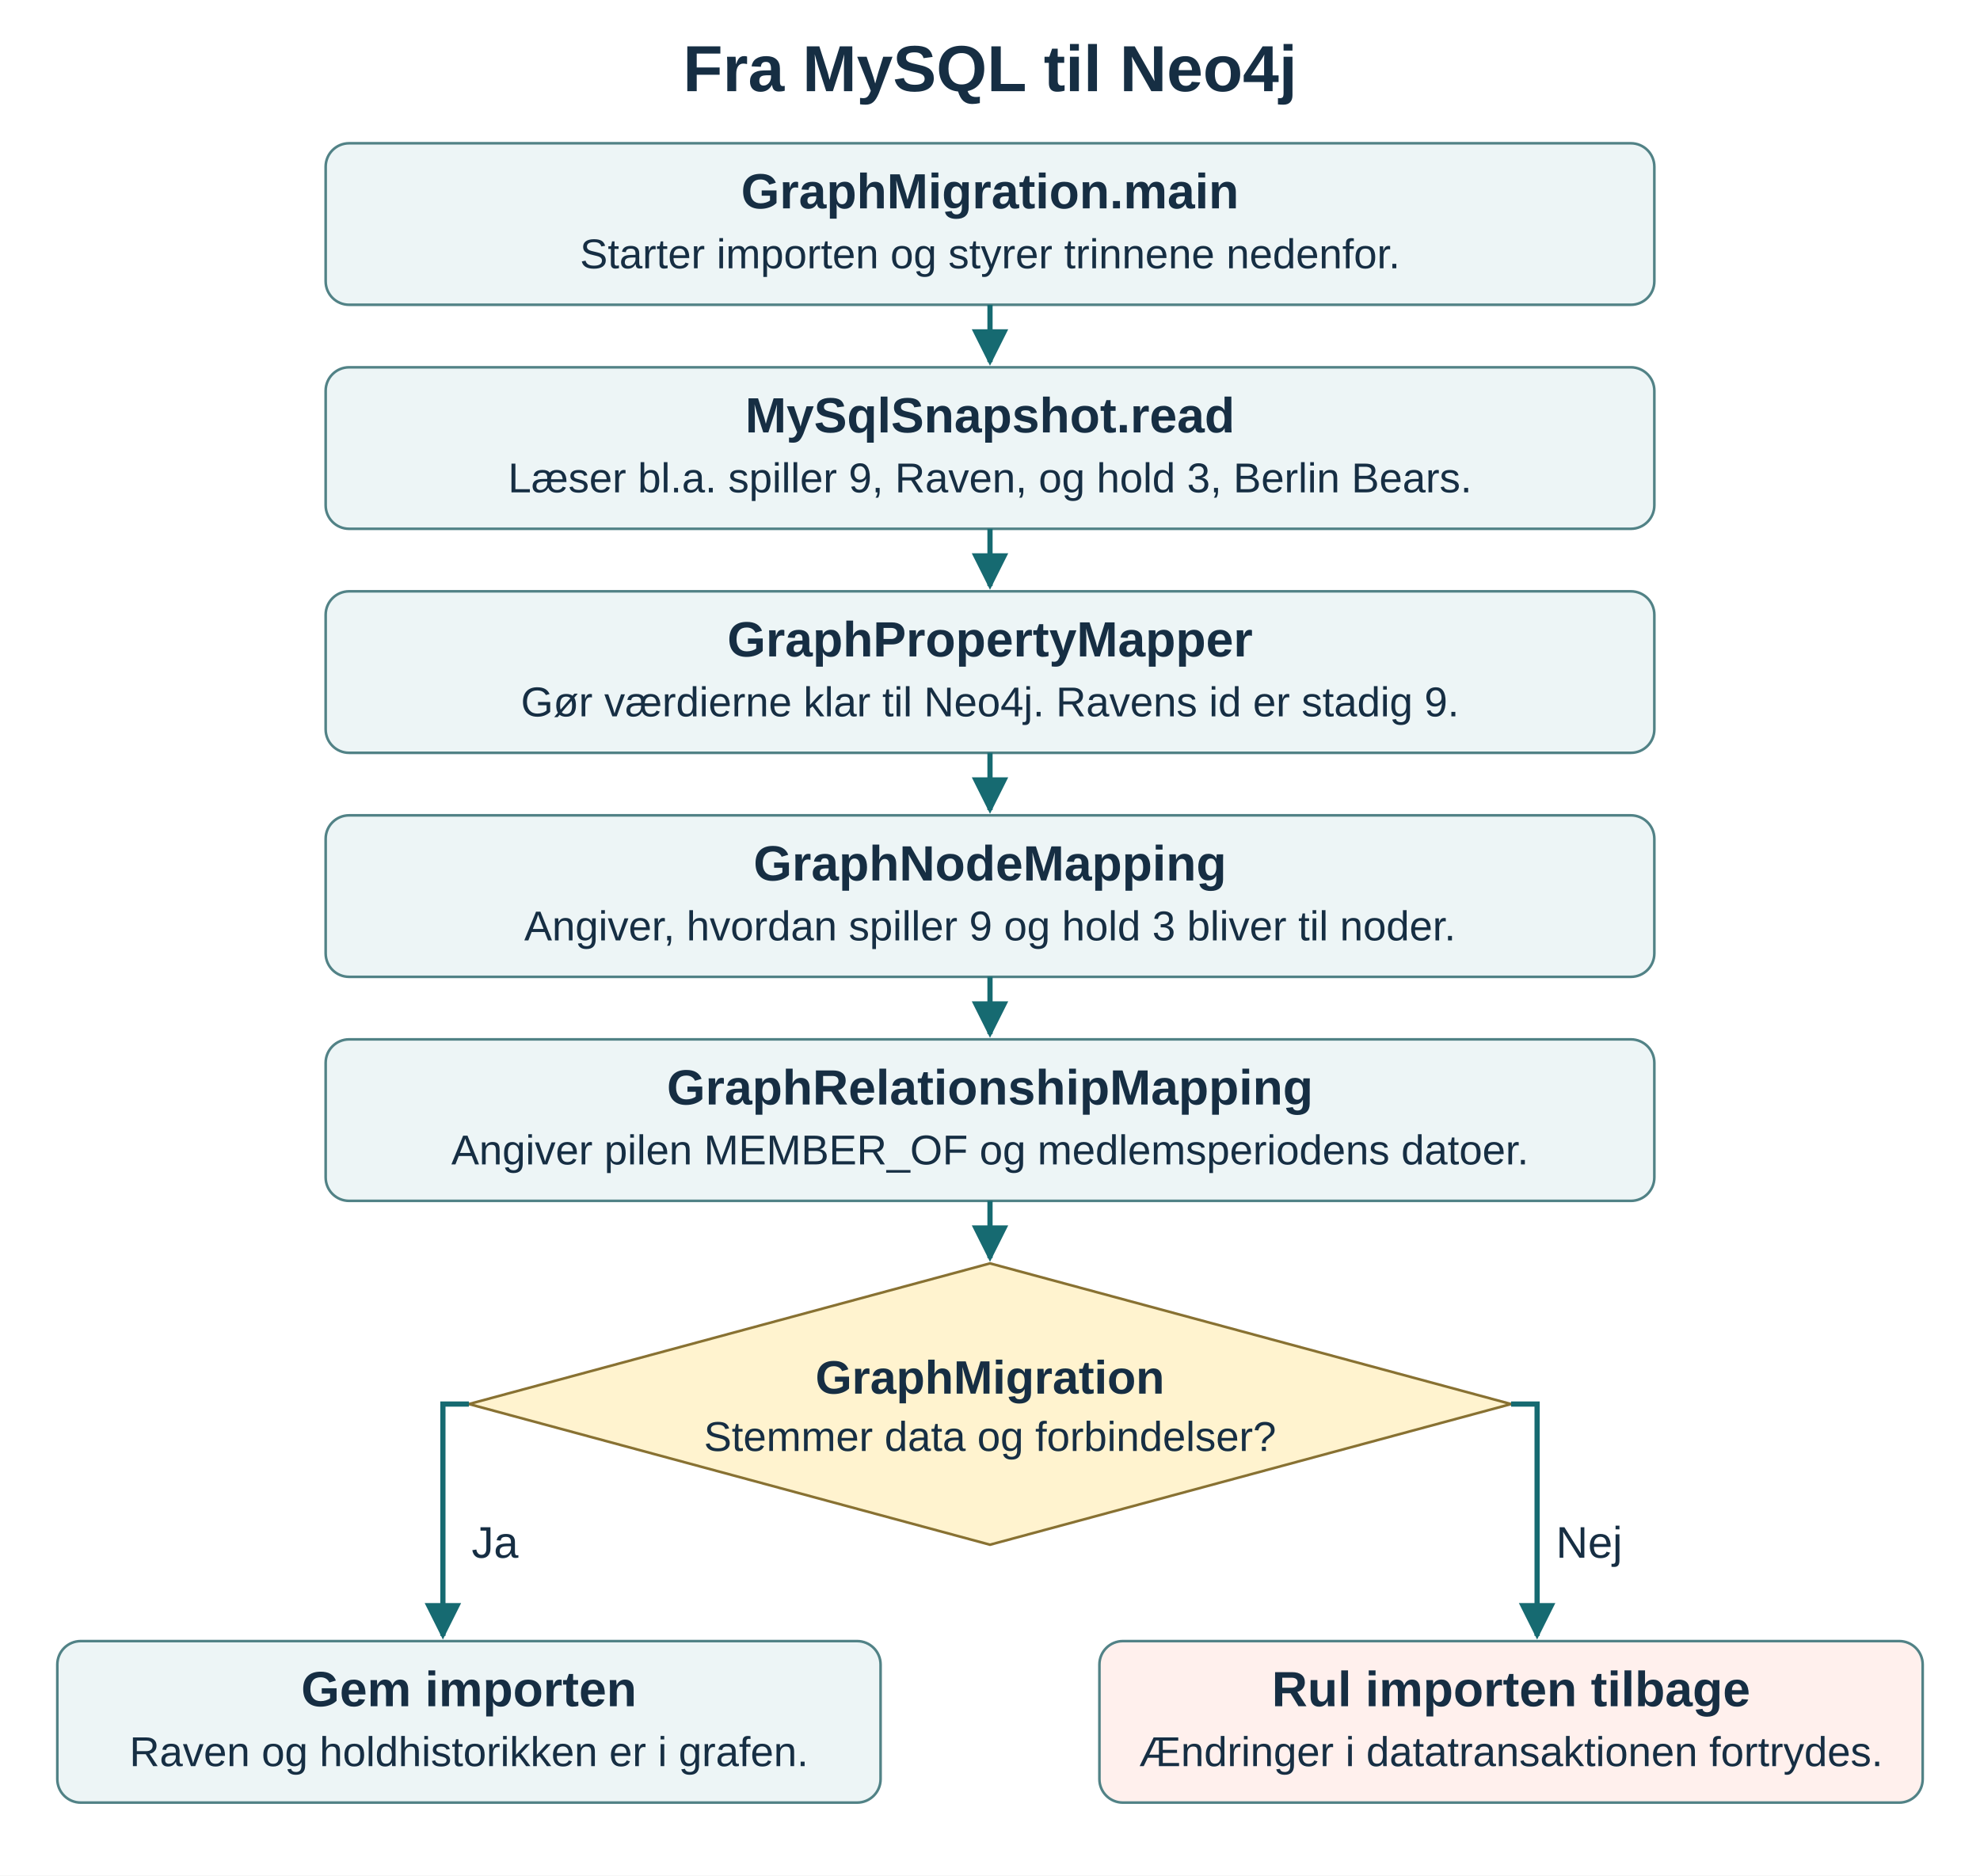
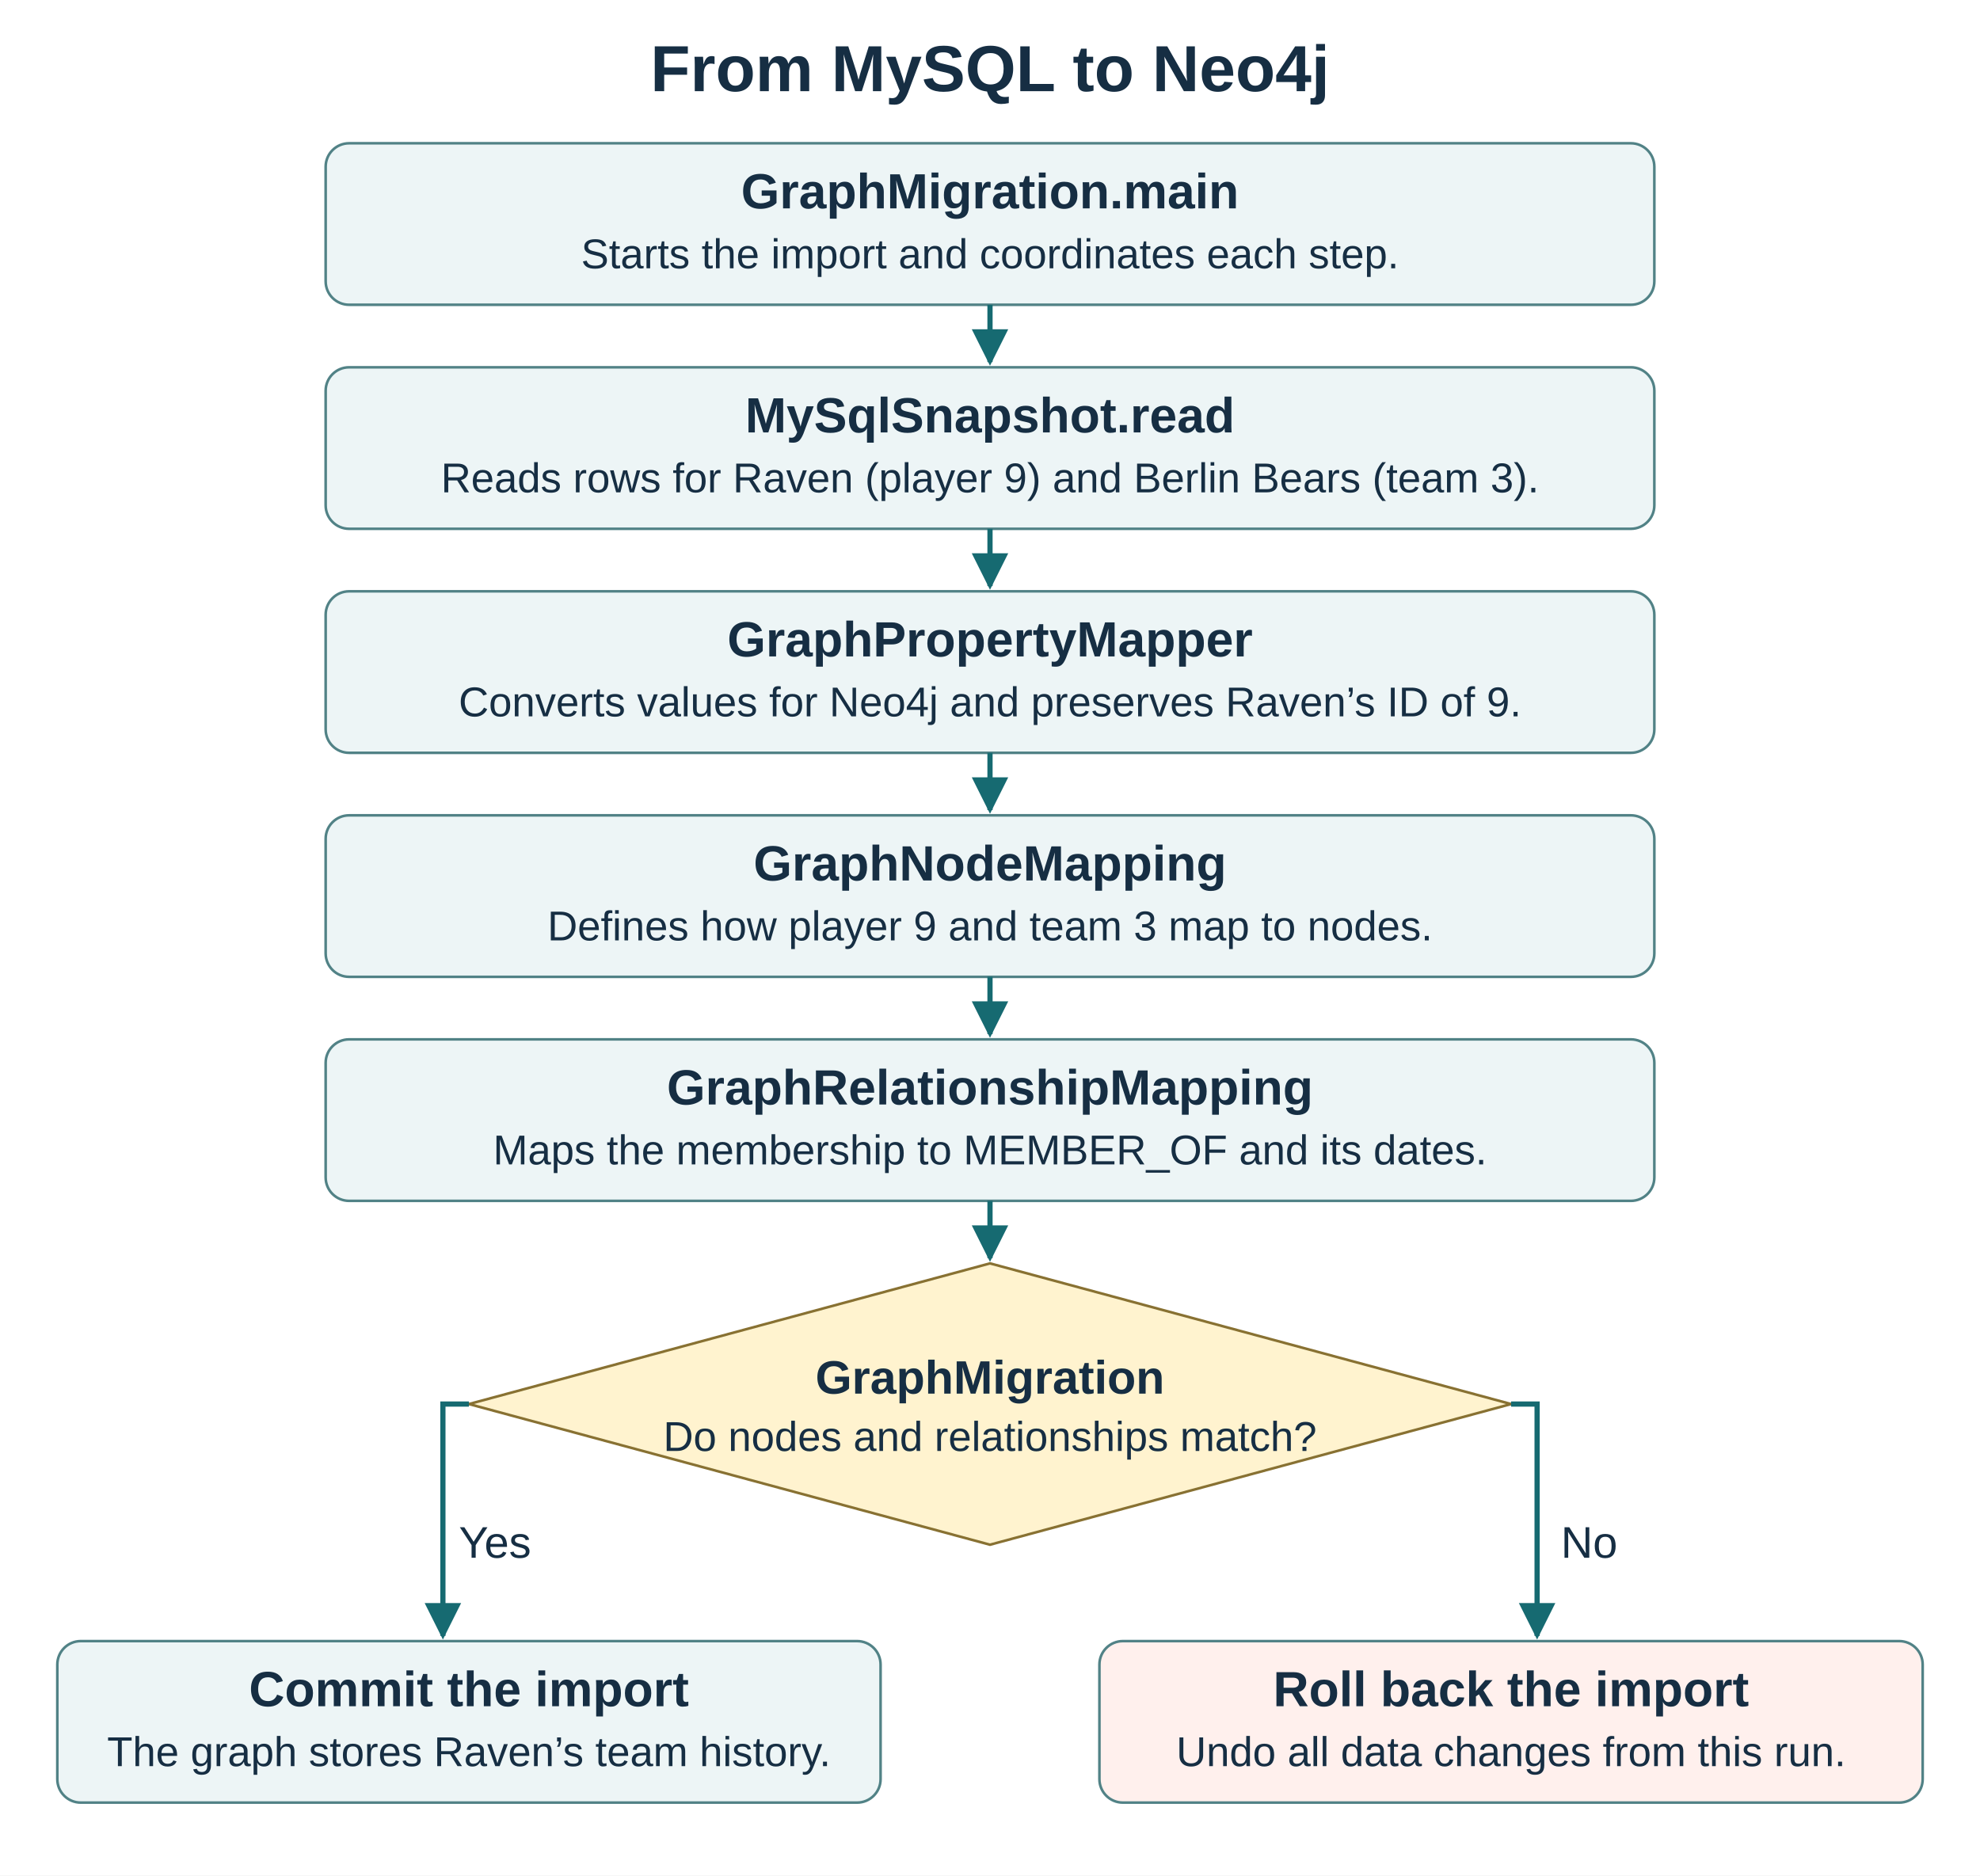
<svg xmlns="http://www.w3.org/2000/svg" viewBox="0 0 760 720" width="760" height="720" role="img" aria-labelledby="title desc">
  <defs>
    <marker id="arrow" viewBox="0 0 10 10" refX="9" refY="5" markerWidth="7" markerHeight="7" orient="auto">
      <path d="M0 0L10 5L0 10Z" fill="#166a71" />
    </marker>
  </defs>
  <rect width="760" height="720" fill="white" />
  <g font-family="Arial, sans-serif" text-anchor="middle" fill="#162e43">
-     <text x="380" y="35" font-size="25" font-weight="bold">Fra MySQL til Neo4j</text>
+     <text x="380" y="35" font-size="25" font-weight="bold">From MySQL to Neo4j</text>
    <rect x="125" y="55" width="510" height="62" rx="9" fill="#edf5f6" stroke="#518286" />
    <text x="380.0" y="80" font-size="19" font-weight="bold">GraphMigration.main</text>
-     <text x="380.0" y="103" font-size="16">Starter importen og styrer trinnene nedenfor.</text>
+     <text x="380.0" y="103" font-size="16">Starts the import and coordinates each step.</text>
    <path d="M380 117V139" fill="none" stroke="#166a71" stroke-width="2" marker-end="url(#arrow)" />
    <rect x="125" y="141" width="510" height="62" rx="9" fill="#edf5f6" stroke="#518286" />
    <text x="380.0" y="166" font-size="19" font-weight="bold">MySqlSnapshot.read</text>
-     <text x="380.0" y="189" font-size="16">Læser bl.a. spiller 9, Raven, og hold 3, Berlin Bears.</text>
+     <text x="380.0" y="189" font-size="16">Reads rows for Raven (player 9) and Berlin Bears (team 3).</text>
    <path d="M380 203V225" fill="none" stroke="#166a71" stroke-width="2" marker-end="url(#arrow)" />
    <rect x="125" y="227" width="510" height="62" rx="9" fill="#edf5f6" stroke="#518286" />
    <text x="380.0" y="252" font-size="19" font-weight="bold">GraphPropertyMapper</text>
-     <text x="380.0" y="275" font-size="16">Gør værdierne klar til Neo4j. Ravens id er stadig 9.</text>
+     <text x="380.0" y="275" font-size="16">Converts values for Neo4j and preserves Raven’s ID of 9.</text>
    <path d="M380 289V311" fill="none" stroke="#166a71" stroke-width="2" marker-end="url(#arrow)" />
    <rect x="125" y="313" width="510" height="62" rx="9" fill="#edf5f6" stroke="#518286" />
    <text x="380.0" y="338" font-size="19" font-weight="bold">GraphNodeMapping</text>
-     <text x="380.0" y="361" font-size="16">Angiver, hvordan spiller 9 og hold 3 bliver til noder.</text>
+     <text x="380.0" y="361" font-size="16">Defines how player 9 and team 3 map to nodes.</text>
    <path d="M380 375V397" fill="none" stroke="#166a71" stroke-width="2" marker-end="url(#arrow)" />
    <rect x="125" y="399" width="510" height="62" rx="9" fill="#edf5f6" stroke="#518286" />
    <text x="380.0" y="424" font-size="19" font-weight="bold">GraphRelationshipMapping</text>
-     <text x="380.0" y="447" font-size="16">Angiver pilen MEMBER_OF og medlemsperiodens datoer.</text>
+     <text x="380.0" y="447" font-size="16">Maps the membership to MEMBER_OF and its dates.</text>
    <path d="M380 461V483" fill="none" stroke="#166a71" stroke-width="2" marker-end="url(#arrow)" />
    <path d="M380 485l200 54-200 54-200-54Z" fill="#fff3cf" stroke="#887132" />
    <text x="380" y="535" font-size="18" font-weight="bold">GraphMigration</text>
-     <text x="380" y="557" font-size="16">Stemmer data og forbindelser?</text>
+     <text x="380" y="557" font-size="16">Do nodes and relationships match?</text>
    <path d="M180 539H170V628" fill="none" stroke="#166a71" stroke-width="2" marker-end="url(#arrow)" />
    <path d="M580 539H590V628" fill="none" stroke="#166a71" stroke-width="2" marker-end="url(#arrow)" />
-     <text x="190" y="598" font-size="17">Ja</text>
-     <text x="610" y="598" font-size="17">Nej</text>
+     <text x="190" y="598" font-size="17">Yes</text>
+     <text x="610" y="598" font-size="17">No</text>
    <rect x="22" y="630" width="316" height="62" rx="9" fill="#edf5f6" stroke="#518286" />
-     <text x="180.0" y="655" font-size="19" font-weight="bold">Gem importen</text>
-     <text x="180.0" y="678" font-size="16">Raven og holdhistorikken er i grafen.</text>
+     <text x="180.0" y="655" font-size="19" font-weight="bold">Commit the import</text>
+     <text x="180.0" y="678" font-size="16">The graph stores Raven’s team history.</text>
    <rect x="422" y="630" width="316" height="62" rx="9" fill="#fff0ed" stroke="#518286" />
-     <text x="580.0" y="655" font-size="19" font-weight="bold">Rul importen tilbage</text>
-     <text x="580.0" y="678" font-size="16">Ændringer i datatransaktionen fortrydes.</text>
+     <text x="580.0" y="655" font-size="19" font-weight="bold">Roll back the import</text>
+     <text x="580.0" y="678" font-size="16">Undo all data changes from this run.</text>
  </g>
</svg>
